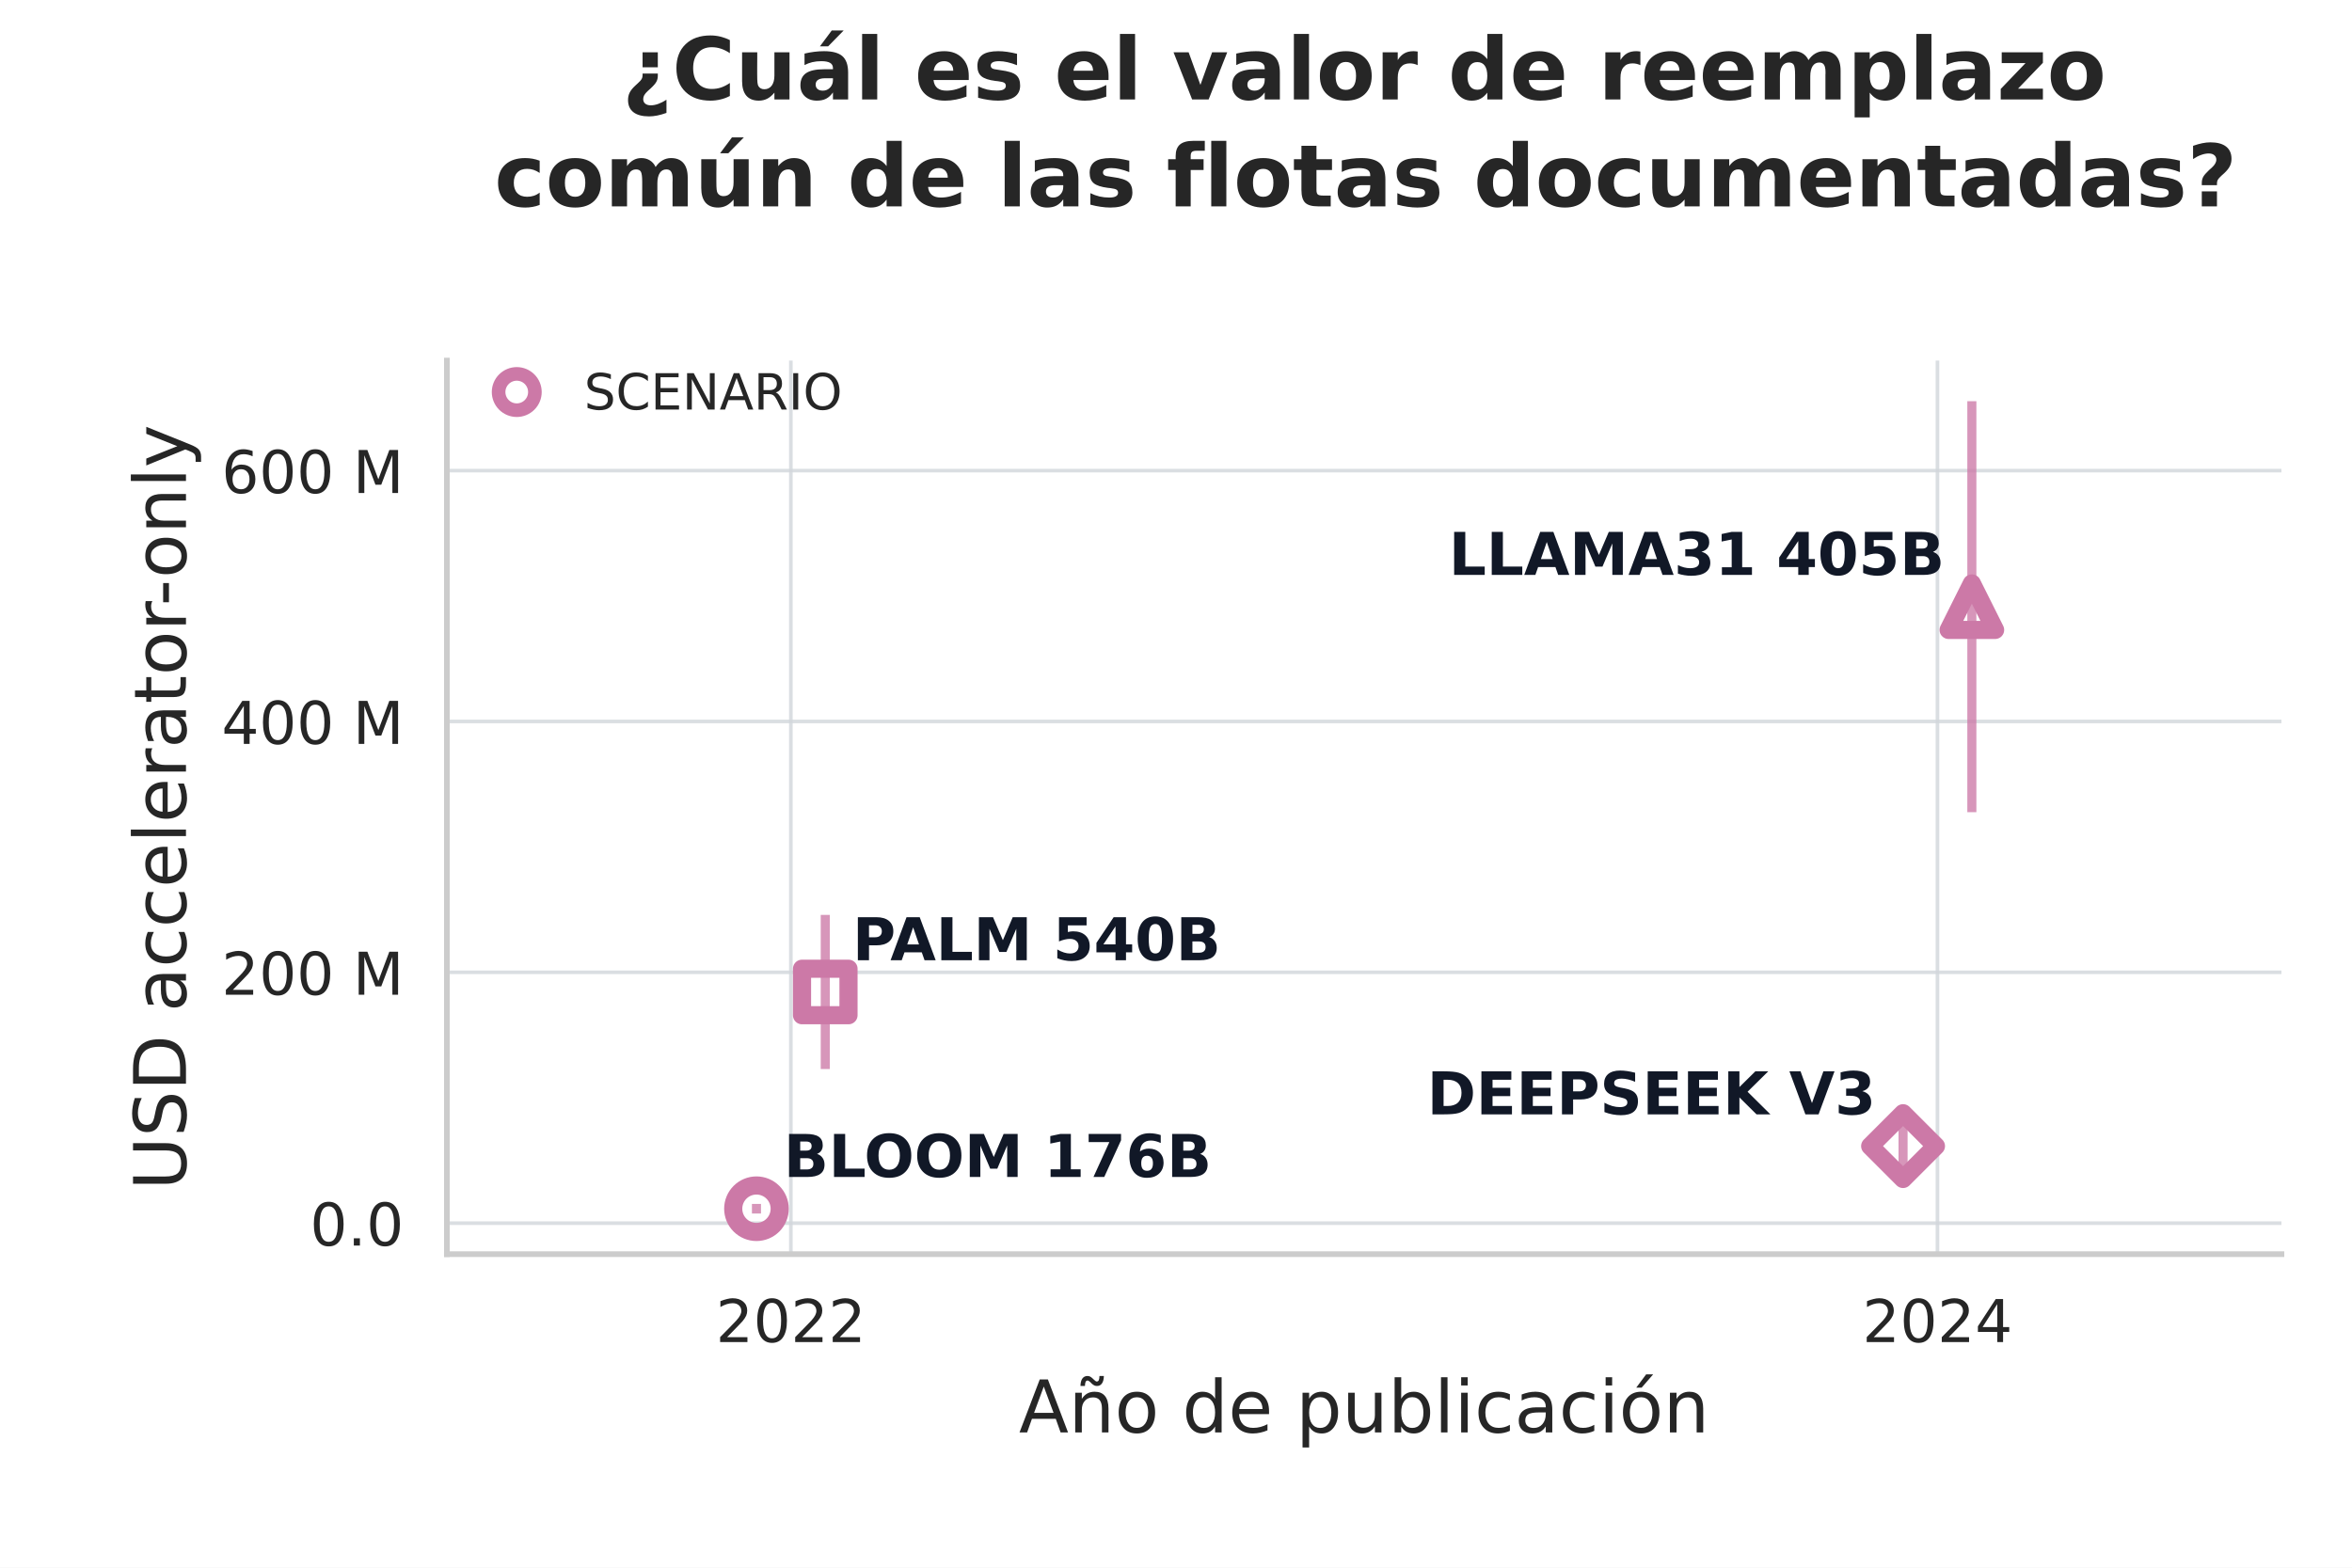
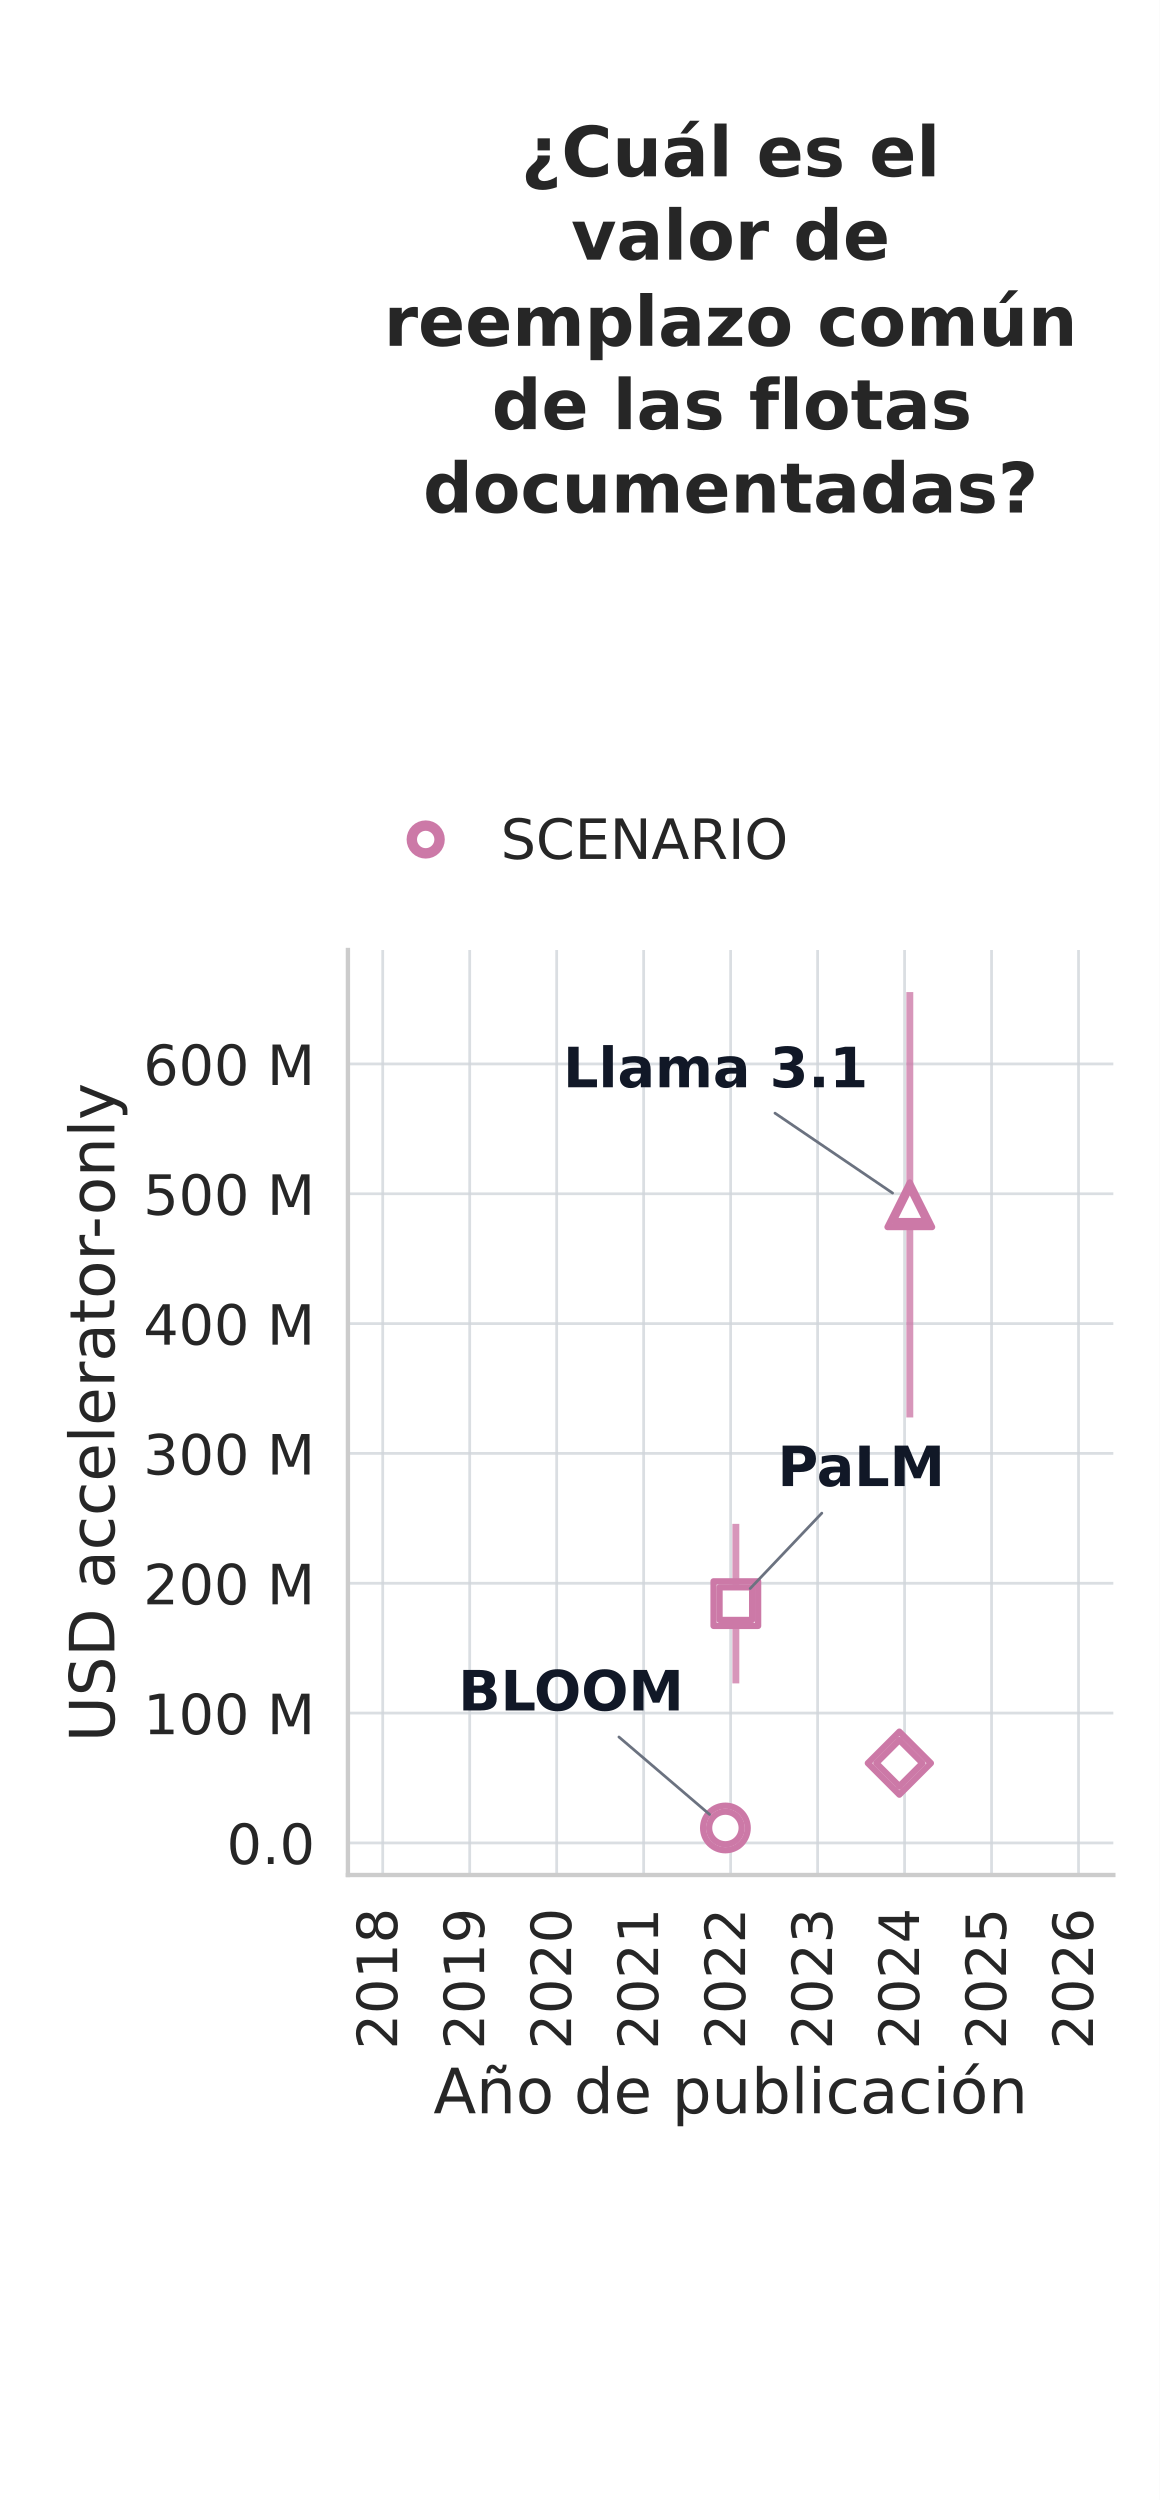
- <svg xmlns="http://www.w3.org/2000/svg" xmlns:xlink="http://www.w3.org/1999/xlink" aria-labelledby="training_replacement_value-title training_replacement_value-desc" data-figure-id="training_replacement_value" data-route="annex" height="345.6pt" role="img" style="max-width:100%;height:auto" version="1.1" viewBox="0 0 518.4 345.6" width="518.4pt">
+ <svg xmlns="http://www.w3.org/2000/svg" xmlns:xlink="http://www.w3.org/1999/xlink" aria-labelledby="training_replacement_value-title training_replacement_value-desc" data-figure-id="training_replacement_value" data-route="annex" height="720pt" role="img" style="max-width:100%;height:auto" version="1.1" viewBox="0 0 334 720" width="334pt">
  <defs>
    <style type="text/css">*{stroke-linejoin: round; stroke-linecap: butt}</style>
  </defs>
  <g id="figure_1">
    <g id="patch_1">
-       <path d="M 0 345.6  L 518.4 345.6  L 518.4 0  L 0 0  z " style="fill: #ffffff" />
+       <path d="M 0 720  L 334 720  L 334 0  L 0 0  z " style="fill: #ffffff" />
    </g>
    <g id="axes_1">
      <g id="patch_2">
-         <path d="M 98.496 276.48  L 502.848 276.48  L 502.848 79.488  L 98.496 79.488  z " style="fill: #ffffff" />
+         <path d="M 100.2 540  L 320.64 540  L 320.64 273.6  L 100.2 273.6  z " style="fill: #ffffff" />
      </g>
      <g id="matplotlib.axis_1">
        <g id="xtick_1">
          <g id="line2d_1">
-             <path clip-path="url(#pcc0901efd0)" d="M 174.312 276.48  L 174.312 79.488  " style="fill: none; stroke: #d1d5db; stroke-opacity: 0.8; stroke-width: 0.8; stroke-linecap: round" />
+             <path clip-path="url(#p2995dd77b6)" d="M 110.22 540  L 110.22 273.6  " style="fill: none; stroke: #d1d5db; stroke-opacity: 0.8; stroke-width: 0.8; stroke-linecap: round" />
          </g>
          <g id="text_1">
-             <text style="font-size: 13px; font-family: 'DejaVu Sans'; text-anchor: middle; fill: #262626" transform="rotate(-0 174.312 295.857)" x="174.312" y="295.857">2022</text>
+             <text style="font-size: 16px; font-family: 'DejaVu Sans'; fill: #262626" transform="translate(114.3762 590.22) rotate(-90)">2018</text>
          </g>
        </g>
        <g id="xtick_2">
          <g id="line2d_2">
-             <path clip-path="url(#pcc0901efd0)" d="M 427.032 276.48  L 427.032 79.488  " style="fill: none; stroke: #d1d5db; stroke-opacity: 0.8; stroke-width: 0.8; stroke-linecap: round" />
+             <path clip-path="url(#p2995dd77b6)" d="M 135.27 540  L 135.27 273.6  " style="fill: none; stroke: #d1d5db; stroke-opacity: 0.8; stroke-width: 0.8; stroke-linecap: round" />
          </g>
          <g id="text_2">
-             <text style="font-size: 13px; font-family: 'DejaVu Sans'; text-anchor: middle; fill: #262626" transform="rotate(-0 427.032 295.857)" x="427.032" y="295.857">2024</text>
-           </g>
-         </g>
-         <g id="text_3">
-           <text style="font-size: 16px; font-family: 'DejaVu Sans'; text-anchor: middle; fill: #262626" transform="rotate(-0 300.672 315.7775)" x="300.672" y="315.777">Año de publicación</text>
+             <text style="font-size: 16px; font-family: 'DejaVu Sans'; fill: #262626" transform="translate(139.4263 590.22) rotate(-90)">2019</text>
+           </g>
+         </g>
+         <g id="xtick_3">
+           <g id="line2d_3">
+             <path clip-path="url(#p2995dd77b6)" d="M 160.32 540  L 160.32 273.6  " style="fill: none; stroke: #d1d5db; stroke-opacity: 0.8; stroke-width: 0.8; stroke-linecap: round" />
+           </g>
+           <g id="text_3">
+             <text style="font-size: 16px; font-family: 'DejaVu Sans'; fill: #262626" transform="translate(164.4762 590.22) rotate(-90)">2020</text>
+           </g>
+         </g>
+         <g id="xtick_4">
+           <g id="line2d_4">
+             <path clip-path="url(#p2995dd77b6)" d="M 185.37 540  L 185.37 273.6  " style="fill: none; stroke: #d1d5db; stroke-opacity: 0.8; stroke-width: 0.8; stroke-linecap: round" />
+           </g>
+           <g id="text_4">
+             <text style="font-size: 16px; font-family: 'DejaVu Sans'; fill: #262626" transform="translate(189.5263 590.22) rotate(-90)">2021</text>
+           </g>
+         </g>
+         <g id="xtick_5">
+           <g id="line2d_5">
+             <path clip-path="url(#p2995dd77b6)" d="M 210.42 540  L 210.42 273.6  " style="fill: none; stroke: #d1d5db; stroke-opacity: 0.8; stroke-width: 0.8; stroke-linecap: round" />
+           </g>
+           <g id="text_5">
+             <text style="font-size: 16px; font-family: 'DejaVu Sans'; fill: #262626" transform="translate(214.5762 590.22) rotate(-90)">2022</text>
+           </g>
+         </g>
+         <g id="xtick_6">
+           <g id="line2d_6">
+             <path clip-path="url(#p2995dd77b6)" d="M 235.47 540  L 235.47 273.6  " style="fill: none; stroke: #d1d5db; stroke-opacity: 0.8; stroke-width: 0.8; stroke-linecap: round" />
+           </g>
+           <g id="text_6">
+             <text style="font-size: 16px; font-family: 'DejaVu Sans'; fill: #262626" transform="translate(239.6262 590.22) rotate(-90)">2023</text>
+           </g>
+         </g>
+         <g id="xtick_7">
+           <g id="line2d_7">
+             <path clip-path="url(#p2995dd77b6)" d="M 260.52 540  L 260.52 273.6  " style="fill: none; stroke: #d1d5db; stroke-opacity: 0.8; stroke-width: 0.8; stroke-linecap: round" />
+           </g>
+           <g id="text_7">
+             <text style="font-size: 16px; font-family: 'DejaVu Sans'; fill: #262626" transform="translate(264.6762 590.22) rotate(-90)">2024</text>
+           </g>
+         </g>
+         <g id="xtick_8">
+           <g id="line2d_8">
+             <path clip-path="url(#p2995dd77b6)" d="M 285.57 540  L 285.57 273.6  " style="fill: none; stroke: #d1d5db; stroke-opacity: 0.8; stroke-width: 0.8; stroke-linecap: round" />
+           </g>
+           <g id="text_8">
+             <text style="font-size: 16px; font-family: 'DejaVu Sans'; fill: #262626" transform="translate(289.7262 590.22) rotate(-90)">2025</text>
+           </g>
+         </g>
+         <g id="xtick_9">
+           <g id="line2d_9">
+             <path clip-path="url(#p2995dd77b6)" d="M 310.62 540  L 310.62 273.6  " style="fill: none; stroke: #d1d5db; stroke-opacity: 0.8; stroke-width: 0.8; stroke-linecap: round" />
+           </g>
+           <g id="text_9">
+             <text style="font-size: 16px; font-family: 'DejaVu Sans'; fill: #262626" transform="translate(314.7763 590.22) rotate(-90)">2026</text>
+           </g>
+         </g>
+         <g id="text_10">
+           <text style="font-size: 18px; font-family: 'DejaVu Sans'; text-anchor: middle; fill: #262626" transform="rotate(-0 210.42 608.6172)" x="210.42" y="608.617">Año de publicación</text>
        </g>
      </g>
      <g id="matplotlib.axis_2">
        <g id="ytick_1">
-           <g id="line2d_3">
-             <path clip-path="url(#pcc0901efd0)" d="M 98.496 269.649  L 502.848 269.649  " style="fill: none; stroke: #d1d5db; stroke-opacity: 0.8; stroke-width: 0.8; stroke-linecap: round" />
-           </g>
-           <g id="text_4">
-             <text style="font-size: 13px; font-family: 'DejaVu Sans'; text-anchor: end; fill: #262626" transform="rotate(-0 88.996 274.5878)" x="88.996" y="274.588">0.0</text>
+           <g id="line2d_10">
+             <path clip-path="url(#p2995dd77b6)" d="M 100.2 530.763  L 320.64 530.763  " style="fill: none; stroke: #d1d5db; stroke-opacity: 0.8; stroke-width: 0.8; stroke-linecap: round" />
+           </g>
+           <g id="text_11">
+             <text style="font-size: 16px; font-family: 'DejaVu Sans'; text-anchor: end; fill: #262626" transform="rotate(-0 90.7 536.8408)" x="90.7" y="536.841">0.0</text>
          </g>
        </g>
        <g id="ytick_2">
-           <g id="line2d_4">
-             <path clip-path="url(#pcc0901efd0)" d="M 98.496 214.349  L 502.848 214.349  " style="fill: none; stroke: #d1d5db; stroke-opacity: 0.8; stroke-width: 0.8; stroke-linecap: round" />
-           </g>
-           <g id="text_5">
-             <text style="font-size: 13px; font-family: 'DejaVu Sans'; text-anchor: end; fill: #262626" transform="rotate(-0 88.996 219.2878)" x="88.996" y="219.288">200 M</text>
+           <g id="line2d_11">
+             <path clip-path="url(#p2995dd77b6)" d="M 100.2 493.37  L 320.64 493.37  " style="fill: none; stroke: #d1d5db; stroke-opacity: 0.8; stroke-width: 0.8; stroke-linecap: round" />
+           </g>
+           <g id="text_12">
+             <text style="font-size: 16px; font-family: 'DejaVu Sans'; text-anchor: end; fill: #262626" transform="rotate(-0 90.7 499.4486)" x="90.7" y="499.449">100 M</text>
          </g>
        </g>
        <g id="ytick_3">
-           <g id="line2d_5">
-             <path clip-path="url(#pcc0901efd0)" d="M 98.496 159.049  L 502.848 159.049  " style="fill: none; stroke: #d1d5db; stroke-opacity: 0.8; stroke-width: 0.8; stroke-linecap: round" />
-           </g>
-           <g id="text_6">
-             <text style="font-size: 13px; font-family: 'DejaVu Sans'; text-anchor: end; fill: #262626" transform="rotate(-0 88.996 163.9877)" x="88.996" y="163.988">400 M</text>
+           <g id="line2d_12">
+             <path clip-path="url(#p2995dd77b6)" d="M 100.2 455.978  L 320.64 455.978  " style="fill: none; stroke: #d1d5db; stroke-opacity: 0.8; stroke-width: 0.8; stroke-linecap: round" />
+           </g>
+           <g id="text_13">
+             <text style="font-size: 16px; font-family: 'DejaVu Sans'; text-anchor: end; fill: #262626" transform="rotate(-0 90.7 462.0564)" x="90.7" y="462.056">200 M</text>
          </g>
        </g>
        <g id="ytick_4">
-           <g id="line2d_6">
-             <path clip-path="url(#pcc0901efd0)" d="M 98.496 103.749  L 502.848 103.749  " style="fill: none; stroke: #d1d5db; stroke-opacity: 0.8; stroke-width: 0.8; stroke-linecap: round" />
-           </g>
-           <g id="text_7">
-             <text style="font-size: 13px; font-family: 'DejaVu Sans'; text-anchor: end; fill: #262626" transform="rotate(-0 88.996 108.6877)" x="88.996" y="108.688">600 M</text>
-           </g>
-         </g>
-         <g id="text_8">
-           <text style="font-size: 16px; font-family: 'DejaVu Sans'; text-anchor: middle; fill: #262626" transform="rotate(-90 40.99038 177.984)" x="40.99" y="177.984">USD accelerator-only</text>
+           <g id="line2d_13">
+             <path clip-path="url(#p2995dd77b6)" d="M 100.2 418.586  L 320.64 418.586  " style="fill: none; stroke: #d1d5db; stroke-opacity: 0.8; stroke-width: 0.8; stroke-linecap: round" />
+           </g>
+           <g id="text_14">
+             <text style="font-size: 16px; font-family: 'DejaVu Sans'; text-anchor: end; fill: #262626" transform="rotate(-0 90.7 424.6641)" x="90.7" y="424.664">300 M</text>
+           </g>
+         </g>
+         <g id="ytick_5">
+           <g id="line2d_14">
+             <path clip-path="url(#p2995dd77b6)" d="M 100.2 381.194  L 320.64 381.194  " style="fill: none; stroke: #d1d5db; stroke-opacity: 0.8; stroke-width: 0.8; stroke-linecap: round" />
+           </g>
+           <g id="text_15">
+             <text style="font-size: 16px; font-family: 'DejaVu Sans'; text-anchor: end; fill: #262626" transform="rotate(-0 90.7 387.2719)" x="90.7" y="387.272">400 M</text>
+           </g>
+         </g>
+         <g id="ytick_6">
+           <g id="line2d_15">
+             <path clip-path="url(#p2995dd77b6)" d="M 100.2 343.802  L 320.64 343.802  " style="fill: none; stroke: #d1d5db; stroke-opacity: 0.8; stroke-width: 0.8; stroke-linecap: round" />
+           </g>
+           <g id="text_16">
+             <text style="font-size: 16px; font-family: 'DejaVu Sans'; text-anchor: end; fill: #262626" transform="rotate(-0 90.7 349.8797)" x="90.7" y="349.88">500 M</text>
+           </g>
+         </g>
+         <g id="ytick_7">
+           <g id="line2d_16">
+             <path clip-path="url(#p2995dd77b6)" d="M 100.2 306.409  L 320.64 306.409  " style="fill: none; stroke: #d1d5db; stroke-opacity: 0.8; stroke-width: 0.8; stroke-linecap: round" />
+           </g>
+           <g id="text_17">
+             <text style="font-size: 16px; font-family: 'DejaVu Sans'; text-anchor: end; fill: #262626" transform="rotate(-0 90.7 312.4875)" x="90.7" y="312.488">600 M</text>
+           </g>
+         </g>
+         <g id="text_18">
+           <text style="font-size: 18px; font-family: 'DejaVu Sans'; text-anchor: middle; fill: #262626" transform="rotate(-90 32.94578 406.8)" x="32.946" y="406.8">USD accelerator-only</text>
        </g>
      </g>
      <g data-interval-geometry="true" data-row-index="0" id="interval-000">
-         <path clip-path="url(#pcc0901efd0)" d="M 166.73 267.526  L 166.73 265.402  " style="fill: none; stroke: #cc79a7; stroke-opacity: 0.78; stroke-width: 2" />
+         <path clip-path="url(#p2995dd77b6)" d="M 208.917 527.891  L 208.917 525.019  " style="fill: none; stroke: #cc79a7; stroke-opacity: 0.78; stroke-width: 2" />
      </g>
      <g data-interval-geometry="true" data-row-index="1" id="interval-001">
-         <path clip-path="url(#pcc0901efd0)" d="M 181.894 235.673  L 181.894 201.697  " style="fill: none; stroke: #cc79a7; stroke-opacity: 0.78; stroke-width: 2" />
+         <path clip-path="url(#p2995dd77b6)" d="M 211.923 484.815  L 211.923 438.868  " style="fill: none; stroke: #cc79a7; stroke-opacity: 0.78; stroke-width: 2" />
      </g>
      <g data-interval-geometry="true" data-row-index="2" id="interval-002">
-         <path clip-path="url(#pcc0901efd0)" d="M 419.45 258.324  L 419.45 246.998  " style="fill: none; stroke: #cc79a7; stroke-opacity: 0.78; stroke-width: 2" />
+         <path clip-path="url(#p2995dd77b6)" d="M 259.017 515.447  L 259.017 500.131  " style="fill: none; stroke: #cc79a7; stroke-opacity: 0.78; stroke-width: 2" />
      </g>
      <g data-interval-geometry="true" data-row-index="3" id="interval-003">
-         <path clip-path="url(#pcc0901efd0)" d="M 434.614 179.046  L 434.614 88.442  " style="fill: none; stroke: #cc79a7; stroke-opacity: 0.78; stroke-width: 2" />
+         <path clip-path="url(#p2995dd77b6)" d="M 262.023 408.236  L 262.023 285.709  " style="fill: none; stroke: #cc79a7; stroke-opacity: 0.78; stroke-width: 2" />
      </g>
      <g id="patch_3">
-         <path d="M 98.496 276.48  L 98.496 79.488  " style="fill: none; stroke: #cccccc; stroke-width: 1.25; stroke-linejoin: miter; stroke-linecap: square" />
+         <path d="M 100.2 540  L 100.2 273.6  " style="fill: none; stroke: #cccccc; stroke-width: 1.25; stroke-linejoin: miter; stroke-linecap: square" />
      </g>
      <g id="patch_4">
-         <path d="M 98.496 276.48  L 502.848 276.48  " style="fill: none; stroke: #cccccc; stroke-width: 1.25; stroke-linejoin: miter; stroke-linecap: square" />
-       </g>
-       <g id="text_9">
-         <text style="font-weight: 700; font-size: 19px; font-family: 'DejaVu Sans'; fill: #262626" transform="translate(137.1132 21.92281)">¿Cuál es el valor de reemplazo</text>
-         <text style="font-weight: 700; font-size: 19px; font-family: 'DejaVu Sans'; fill: #262626" transform="translate(108.965 45.488)">común de las flotas documentadas?</text>
+         <path d="M 100.2 540  L 320.64 540  " style="fill: none; stroke: #cccccc; stroke-width: 1.25; stroke-linejoin: miter; stroke-linecap: square" />
+       </g>
+       <g data-outline-for="0" data-scenario-outline="true" id="scenario-outline-000">
+         <path clip-path="url(#p2995dd77b6)" d="M 208.917 532.878  C 210.62 532.878 212.254 532.201 213.458 530.997  C 214.663 529.792 215.34 528.158 215.34 526.455  C 215.34 524.752 214.663 523.118 213.458 521.914  C 212.254 520.709 210.62 520.032 208.917 520.032  C 207.214 520.032 205.58 520.709 204.376 521.914  C 203.171 523.118 202.494 524.752 202.494 526.455  C 202.494 528.158 203.171 529.792 204.376 530.997  C 205.58 532.201 207.214 532.878 208.917 532.878  L 208.917 532.878  z " style="fill: none; stroke: #cc79a7; stroke-width: 1.8" />
+       </g>
+       <g data-outline-for="1" data-scenario-outline="true" id="scenario-outline-001">
+         <path clip-path="url(#p2995dd77b6)" d="M 205.5 468.264  L 218.346 468.264  L 218.346 455.419  L 205.5 455.419  L 205.5 468.264  z " style="fill: none; stroke: #cc79a7; stroke-width: 1.8" />
+       </g>
+       <g data-outline-for="2" data-scenario-outline="true" id="scenario-outline-002">
+         <path clip-path="url(#p2995dd77b6)" d="M 259.017 516.872  L 268.1 507.789  L 259.017 498.706  L 249.934 507.789  L 259.017 516.872  z " style="fill: none; stroke: #cc79a7; stroke-width: 1.8" />
+       </g>
+       <g data-outline-for="3" data-scenario-outline="true" id="scenario-outline-003">
+         <path clip-path="url(#p2995dd77b6)" d="M 262.023 340.55  L 255.6 353.395  L 268.446 353.395  L 262.023 340.55  z " style="fill: none; stroke: #cc79a7; stroke-width: 1.8" />
+       </g>
+       <g id="text_19">
+         <text style="font-weight: 700; font-size: 20px; font-family: 'DejaVu Sans'; fill: #262626" transform="translate(150.0762 50.77813)">¿Cuál es el</text>
+         <text style="font-weight: 700; font-size: 20px; font-family: 'DejaVu Sans'; fill: #262626" transform="translate(164.5012 74.78359)">valor de</text>
+         <text style="font-weight: 700; font-size: 20px; font-family: 'DejaVu Sans'; fill: #262626" transform="translate(110.5403 99.58906)">reemplazo común</text>
+         <text style="font-weight: 700; font-size: 20px; font-family: 'DejaVu Sans'; fill: #262626" transform="translate(141.6262 123.5945)">de las flotas</text>
+         <text style="font-weight: 700; font-size: 20px; font-family: 'DejaVu Sans'; fill: #262626" transform="translate(121.8356 147.6)">documentadas?</text>
      </g>
      <g data-claim-scope="accelerator_only_common_date_replacement_scenario_not_historical_training_cost" data-confidence="not_applicable" data-high="15360000" data-low="7680000" data-marker="o" data-model-id="DM_BLOOM_176B" data-quantitative="true" data-role="A100_80GB_GPU × common 2026 slot price" data-row-index="0" data-source-ids="S_BIGSCIENCE_BLOOM_PAPER S_COURSE_DESIGN" data-status="SCENARIO" data-status-style="double-outline" data-unit="USD" data-value="11520000" id="mark-000">
-         <path clip-path="url(#pcc0901efd0)" d="M 166.73 271.588  C 168.089 271.588 169.392 271.048 170.353 270.087  C 171.314 269.126 171.854 267.823 171.854 266.464  C 171.854 265.105 171.314 263.802 170.353 262.841  C 169.392 261.88 168.089 261.341 166.73 261.341  C 165.372 261.341 164.068 261.88 163.108 262.841  C 162.147 263.802 161.607 265.105 161.607 266.464  C 161.607 267.823 162.147 269.126 163.108 270.087  C 164.068 271.048 165.372 271.588 166.73 271.588  L 166.73 271.588  z " style="fill: none; stroke: #cc79a7; stroke-width: 4" />
+         <defs>
+           <path d="M 0 4.69  C 1.244 4.69 2.437 4.196 3.317 3.317  C 4.196 2.437 4.69 1.244 4.69 0  C 4.69 -1.244 4.196 -2.437 3.317 -3.317  C 2.437 -4.196 1.244 -4.69 0 -4.69  C -1.244 -4.69 -2.437 -4.196 -3.317 -3.317  C -4.196 -2.437 -4.69 -1.244 -4.69 0  C -4.69 1.244 -4.196 2.437 -3.317 3.317  C -2.437 4.196 -1.244 4.69 0 4.69  z " id="m220f9bcd17" style="stroke: #cc79a7; stroke-width: 1.8" />
+         </defs>
+         <g clip-path="url(#p2995dd77b6)">
+           <use style="fill: #ffffff; stroke: #cc79a7; stroke-width: 1.8" x="208.917" y="526.455" xlink:href="#m220f9bcd17" />
+         </g>
      </g>
      <g data-claim-scope="accelerator_only_common_date_replacement_scenario_not_historical_training_cost" data-confidence="not_applicable" data-high="245760000" data-low="122880000" data-marker="s" data-model-id="DM_PALM_540B" data-quantitative="true" data-role="TPU_v4_chip_peak × common 2026 slot price" data-row-index="1" data-source-ids="S_GOOGLE_PALM_PAPER S_COURSE_DESIGN" data-status="SCENARIO" data-status-style="double-outline" data-unit="USD" data-value="184320000" id="mark-001">
-         <path clip-path="url(#pcc0901efd0)" d="M 176.77 223.808  L 187.017 223.808  L 187.017 213.561  L 176.77 213.561  L 176.77 223.808  z " style="fill: none; stroke: #cc79a7; stroke-width: 4" />
+         <defs>
+           <path d="M -4.69 4.69  L 4.69 4.69  L 4.69 -4.69  L -4.69 -4.69  z " id="mc2b6606a25" style="stroke: #cc79a7; stroke-width: 1.8" />
+         </defs>
+         <g clip-path="url(#p2995dd77b6)">
+           <use style="fill: #ffffff; stroke: #cc79a7; stroke-width: 1.8" x="211.923" y="461.841" xlink:href="#mc2b6606a25" />
+         </g>
      </g>
      <g data-claim-scope="accelerator_only_common_date_replacement_scenario_not_historical_training_cost" data-confidence="not_applicable" data-high="81920000" data-low="40960000" data-marker="D" data-model-id="DM_DEEPSEEK_V3" data-quantitative="true" data-role="H800_GPU × common 2026 slot price" data-row-index="2" data-source-ids="S_DEEPSEEK_V3_PAPER S_COURSE_DESIGN" data-status="SCENARIO" data-status-style="double-outline" data-unit="USD" data-value="61440000" id="mark-002">
-         <path clip-path="url(#pcc0901efd0)" d="M 419.45 259.907  L 426.696 252.661  L 419.45 245.415  L 412.205 252.661  L 419.45 259.907  z " style="fill: none; stroke: #cc79a7; stroke-width: 4" />
+         <defs>
+           <path d="M -0 6.633  L 6.633 0  L 0 -6.633  L -6.633 -0  z " id="m3154be95e4" style="stroke: #cc79a7; stroke-width: 1.8" />
+         </defs>
+         <g clip-path="url(#p2995dd77b6)">
+           <use style="fill: #ffffff; stroke: #cc79a7; stroke-width: 1.8" x="259.017" y="507.789" xlink:href="#m3154be95e4" />
+         </g>
      </g>
      <g data-claim-scope="accelerator_only_common_date_replacement_scenario_not_historical_training_cost" data-confidence="not_applicable" data-high="655360000" data-low="327680000" data-marker="^" data-model-id="DM_LLAMA31_405B" data-quantitative="true" data-role="H100_80GB_GPU_peak × common 2026 slot price" data-row-index="3" data-source-ids="S_META_LLAMA31_PAPER S_COURSE_DESIGN" data-status="SCENARIO" data-status-style="double-outline" data-unit="USD" data-value="491520000" id="mark-003">
-         <path clip-path="url(#pcc0901efd0)" d="M 434.614 128.62  L 429.49 138.867  L 439.737 138.867  L 434.614 128.62  z " style="fill: none; stroke: #cc79a7; stroke-width: 4" />
-       </g>
-       <g id="text_10">
-         <text style="font-weight: 700; font-size: 13px; font-family: 'DejaVu Sans'; text-anchor: start; fill: #111827" transform="rotate(-0 172.7304 259.4641)" x="172.73" y="259.464">BLOOM 176B</text>
-       </g>
-       <g id="text_11">
-         <text style="font-weight: 700; font-size: 13px; font-family: 'DejaVu Sans'; text-anchor: start; fill: #111827" transform="rotate(-0 187.8936 211.6848)" x="187.894" y="211.685">PALM 540B</text>
-       </g>
-       <g id="text_12">
-         <text style="font-weight: 700; font-size: 13px; font-family: 'DejaVu Sans'; text-anchor: end; fill: #111827" transform="rotate(-0 413.4504 245.6612)" x="413.45" y="245.661">DEEPSEEK V3</text>
-       </g>
-       <g id="text_13">
-         <text style="font-weight: 700; font-size: 13px; font-family: 'DejaVu Sans'; text-anchor: end; fill: #111827" transform="rotate(-0 428.6136 126.744)" x="428.614" y="126.744">LLAMA31 405B</text>
+         <defs>
+           <path d="M 0 -4.69  L -4.69 4.69  L 4.69 4.69  z " id="mbe94e19a85" style="stroke: #cc79a7; stroke-width: 1.8" />
+         </defs>
+         <g clip-path="url(#p2995dd77b6)">
+           <use style="fill: #ffffff; stroke: #cc79a7; stroke-width: 1.8" x="262.023" y="346.972" xlink:href="#mbe94e19a85" />
+         </g>
+       </g>
+       <g id="patch_5">
+         <path d="M 178.254 500.256  Q 191.304 511.406 204.354 522.556  " style="fill: none; stroke: #6b7280; stroke-width: 0.8; stroke-linecap: round" />
+       </g>
+       <g id="direct-label-000">
+         <text data-direct-label="true" style="font-weight: 700; font-size: 16px; font-family: 'DejaVu Sans'; text-anchor: end; fill: #111827" transform="rotate(-0 196.917 492.6113)" x="196.917" y="492.611">BLOOM</text>
+       </g>
+       <g id="patch_6">
+         <path d="M 236.678 435.788  Q 226.366 446.641 216.054 457.494  " style="fill: none; stroke: #6b7280; stroke-width: 0.8; stroke-linecap: round" />
+       </g>
+       <g id="direct-label-001">
+         <text data-direct-label="true" style="font-weight: 700; font-size: 16px; font-family: 'DejaVu Sans'; text-anchor: start; fill: #111827" transform="rotate(-0 223.923 427.9976)" x="223.923" y="427.998">PaLM</text>
+       </g>
+       <g id="patch_7">
+         <path d="M 223.2 320.595  Q 240.129 332.097 257.059 343.6  " style="fill: none; stroke: #6b7280; stroke-width: 0.8; stroke-linecap: round" />
+       </g>
+       <g id="direct-label-003">
+         <text data-direct-label="true" style="font-weight: 700; font-size: 16px; font-family: 'DejaVu Sans'; text-anchor: end; fill: #111827" transform="rotate(-0 250.023 313.1287)" x="250.023" y="313.129">Llama 3.1</text>
      </g>
      <g id="legend_1">
-         <g id="line2d_7">
+         <g id="line2d_17">
          <defs>
            <path d="M 0 4  C 1.061 4 2.078 3.579 2.828 2.828  C 3.579 2.078 4 1.061 4 0  C 4 -1.061 3.579 -2.078 2.828 -2.828  C 2.078 -3.579 1.061 -4 0 -4  C -1.061 -4 -2.078 -3.579 -2.828 -2.828  C -3.579 -2.078 -4 -1.061 -4 0  C -4 1.061 -3.579 2.078 -2.828 2.828  C -2.078 3.579 -1.061 4 0 4  z " id="m6621826aeb" style="stroke: #cc79a7; stroke-width: 3" />
          </defs>
          <g>
-             <use style="fill-opacity: 0; stroke: #cc79a7; stroke-width: 3" x="113.896" y="86.426" xlink:href="#m6621826aeb" />
-           </g>
-         </g>
-         <g id="text_14">
-           <text style="font-size: 11px; font-family: 'DejaVu Sans'; text-anchor: start; fill: #262626" transform="rotate(-0 128.746 90.27636)" x="128.746" y="90.276">SCENARIO</text>
+             <use style="fill-opacity: 0; stroke: #cc79a7; stroke-width: 3" x="122.6" y="241.772" xlink:href="#m6621826aeb" />
+           </g>
+         </g>
+         <g id="status-legend-00">
+           <text style="font-size: 16px; font-family: 'DejaVu Sans'; text-anchor: start; fill: #262626" transform="rotate(-0 144.2 247.3723)" x="144.2" y="247.372">SCENARIO</text>
        </g>
      </g>
    </g>
  </g>
  <defs>
-     <clipPath id="pcc0901efd0">
-       <rect height="196.992" width="404.352" x="98.496" y="79.488" />
+     <clipPath id="p2995dd77b6">
+       <rect height="266.4" width="220.44" x="100.2" y="273.6" />
    </clipPath>
  </defs>
</svg>
